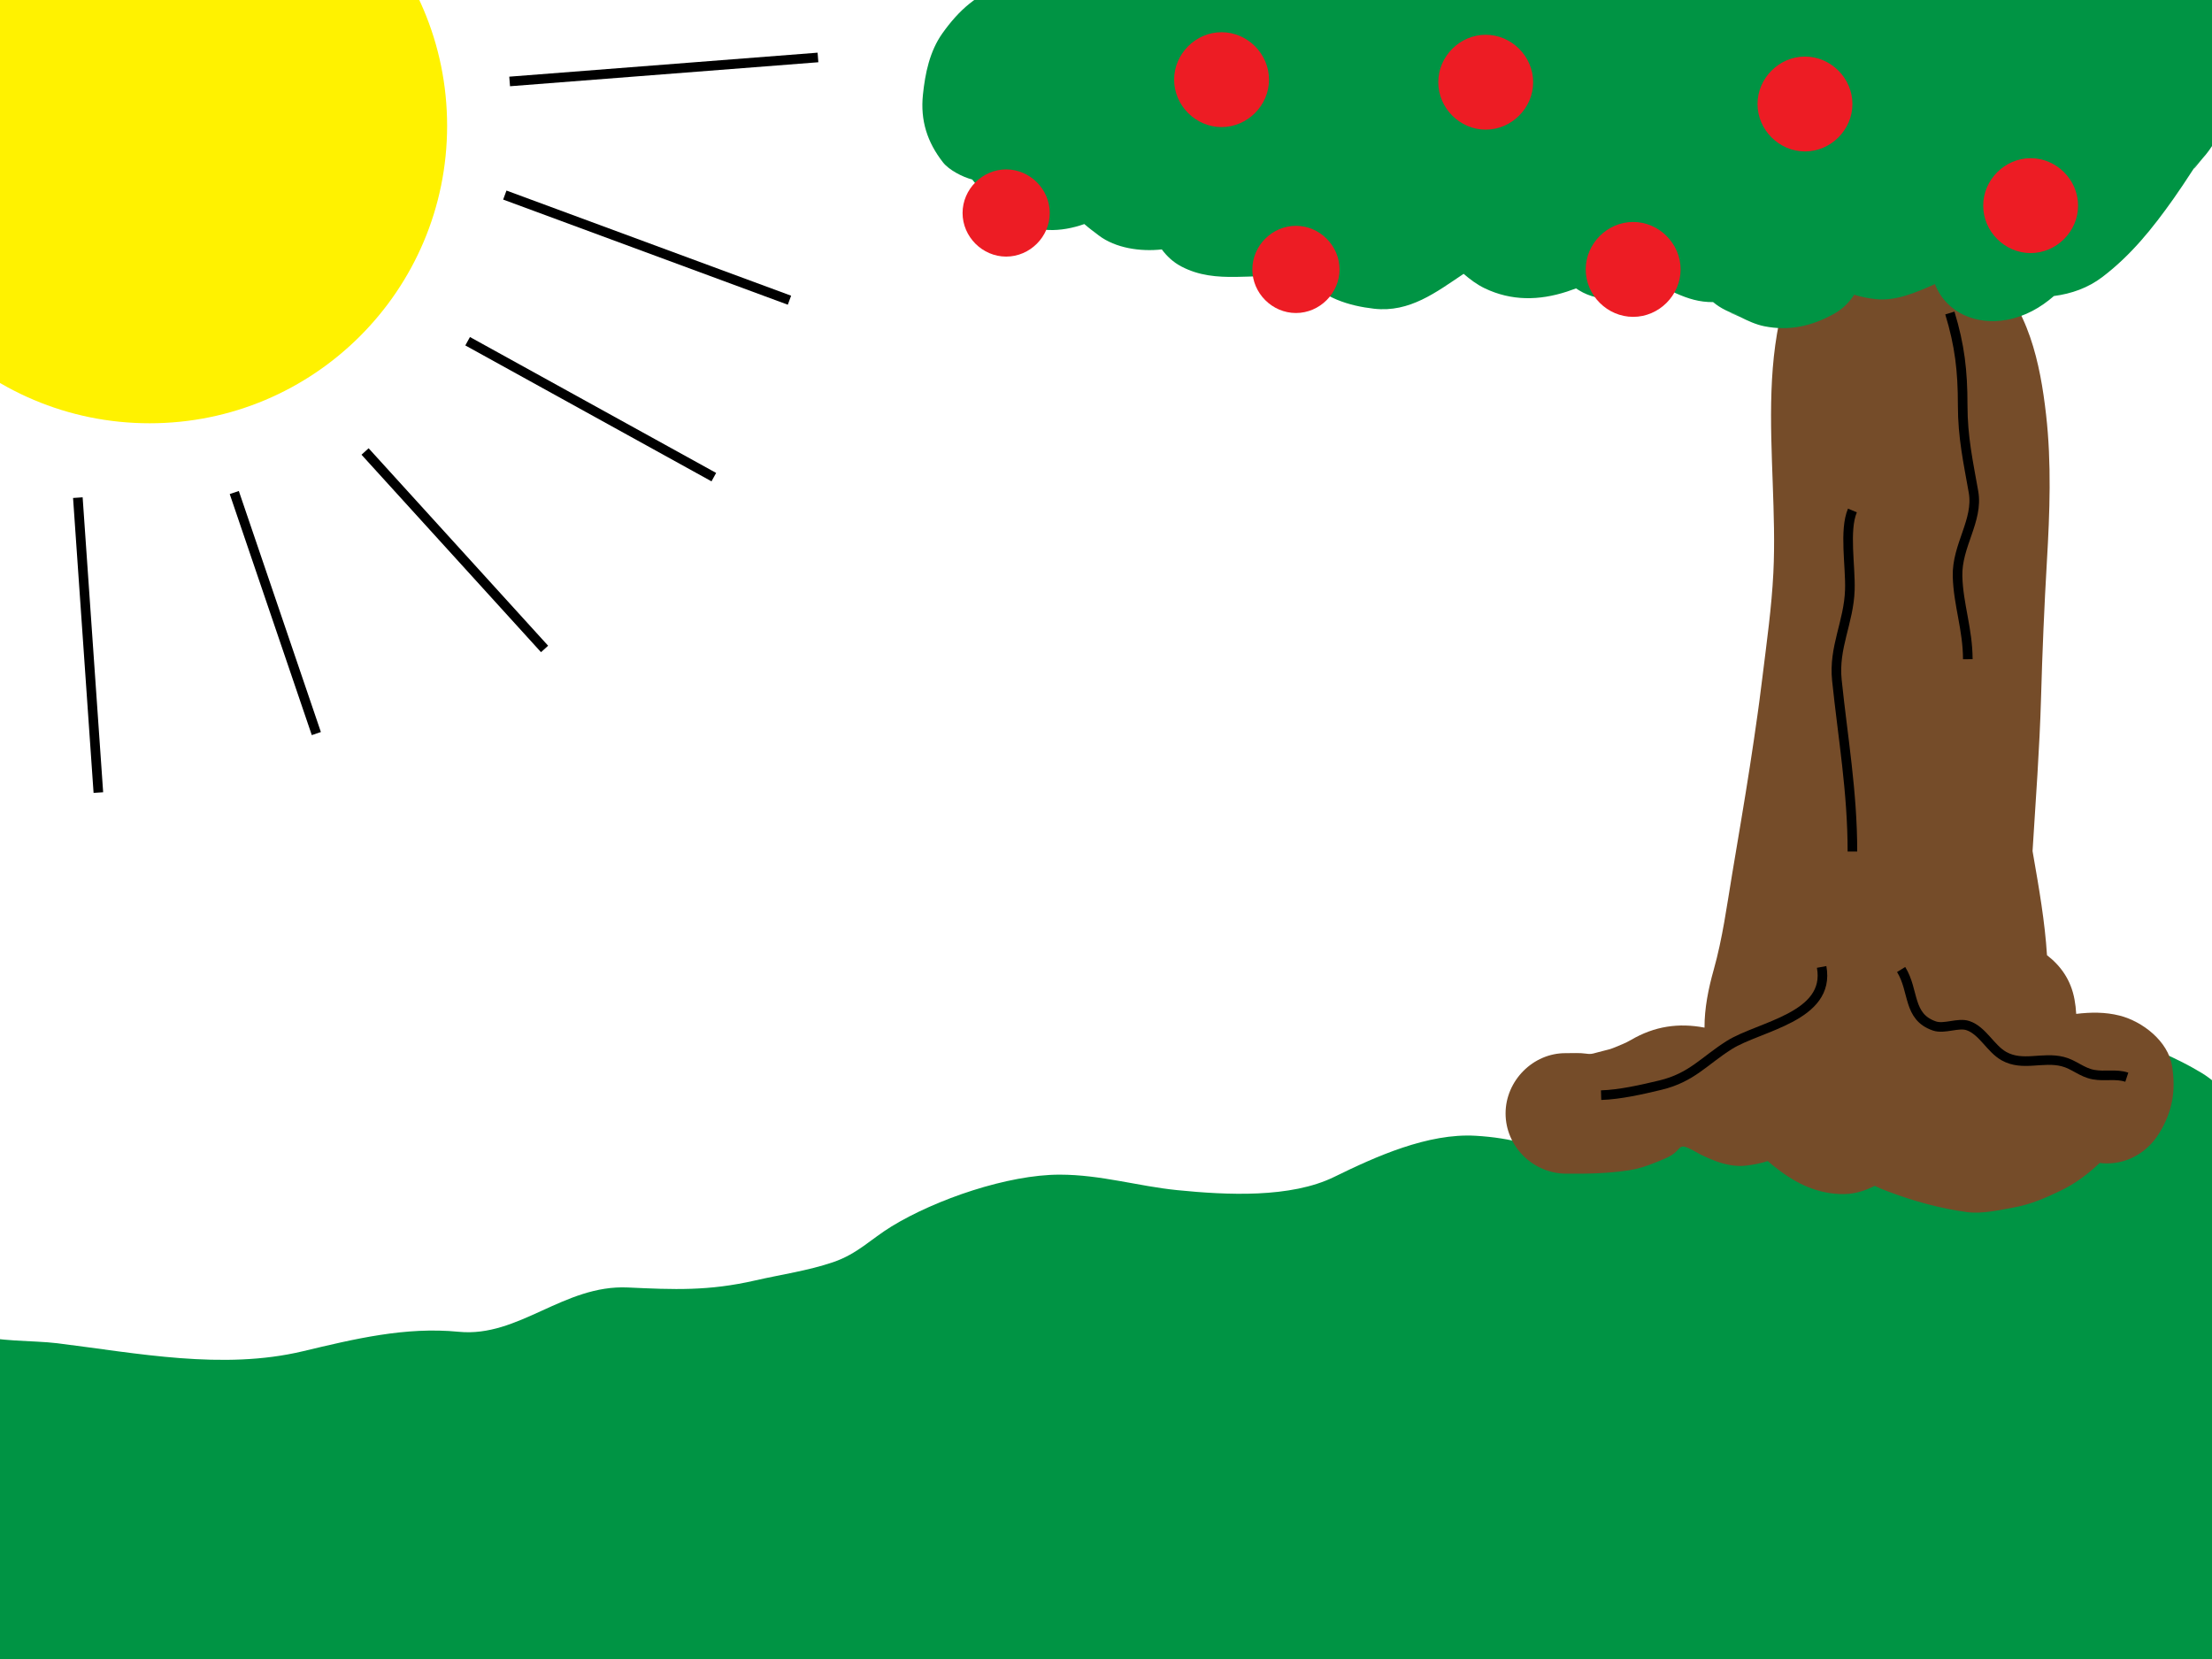
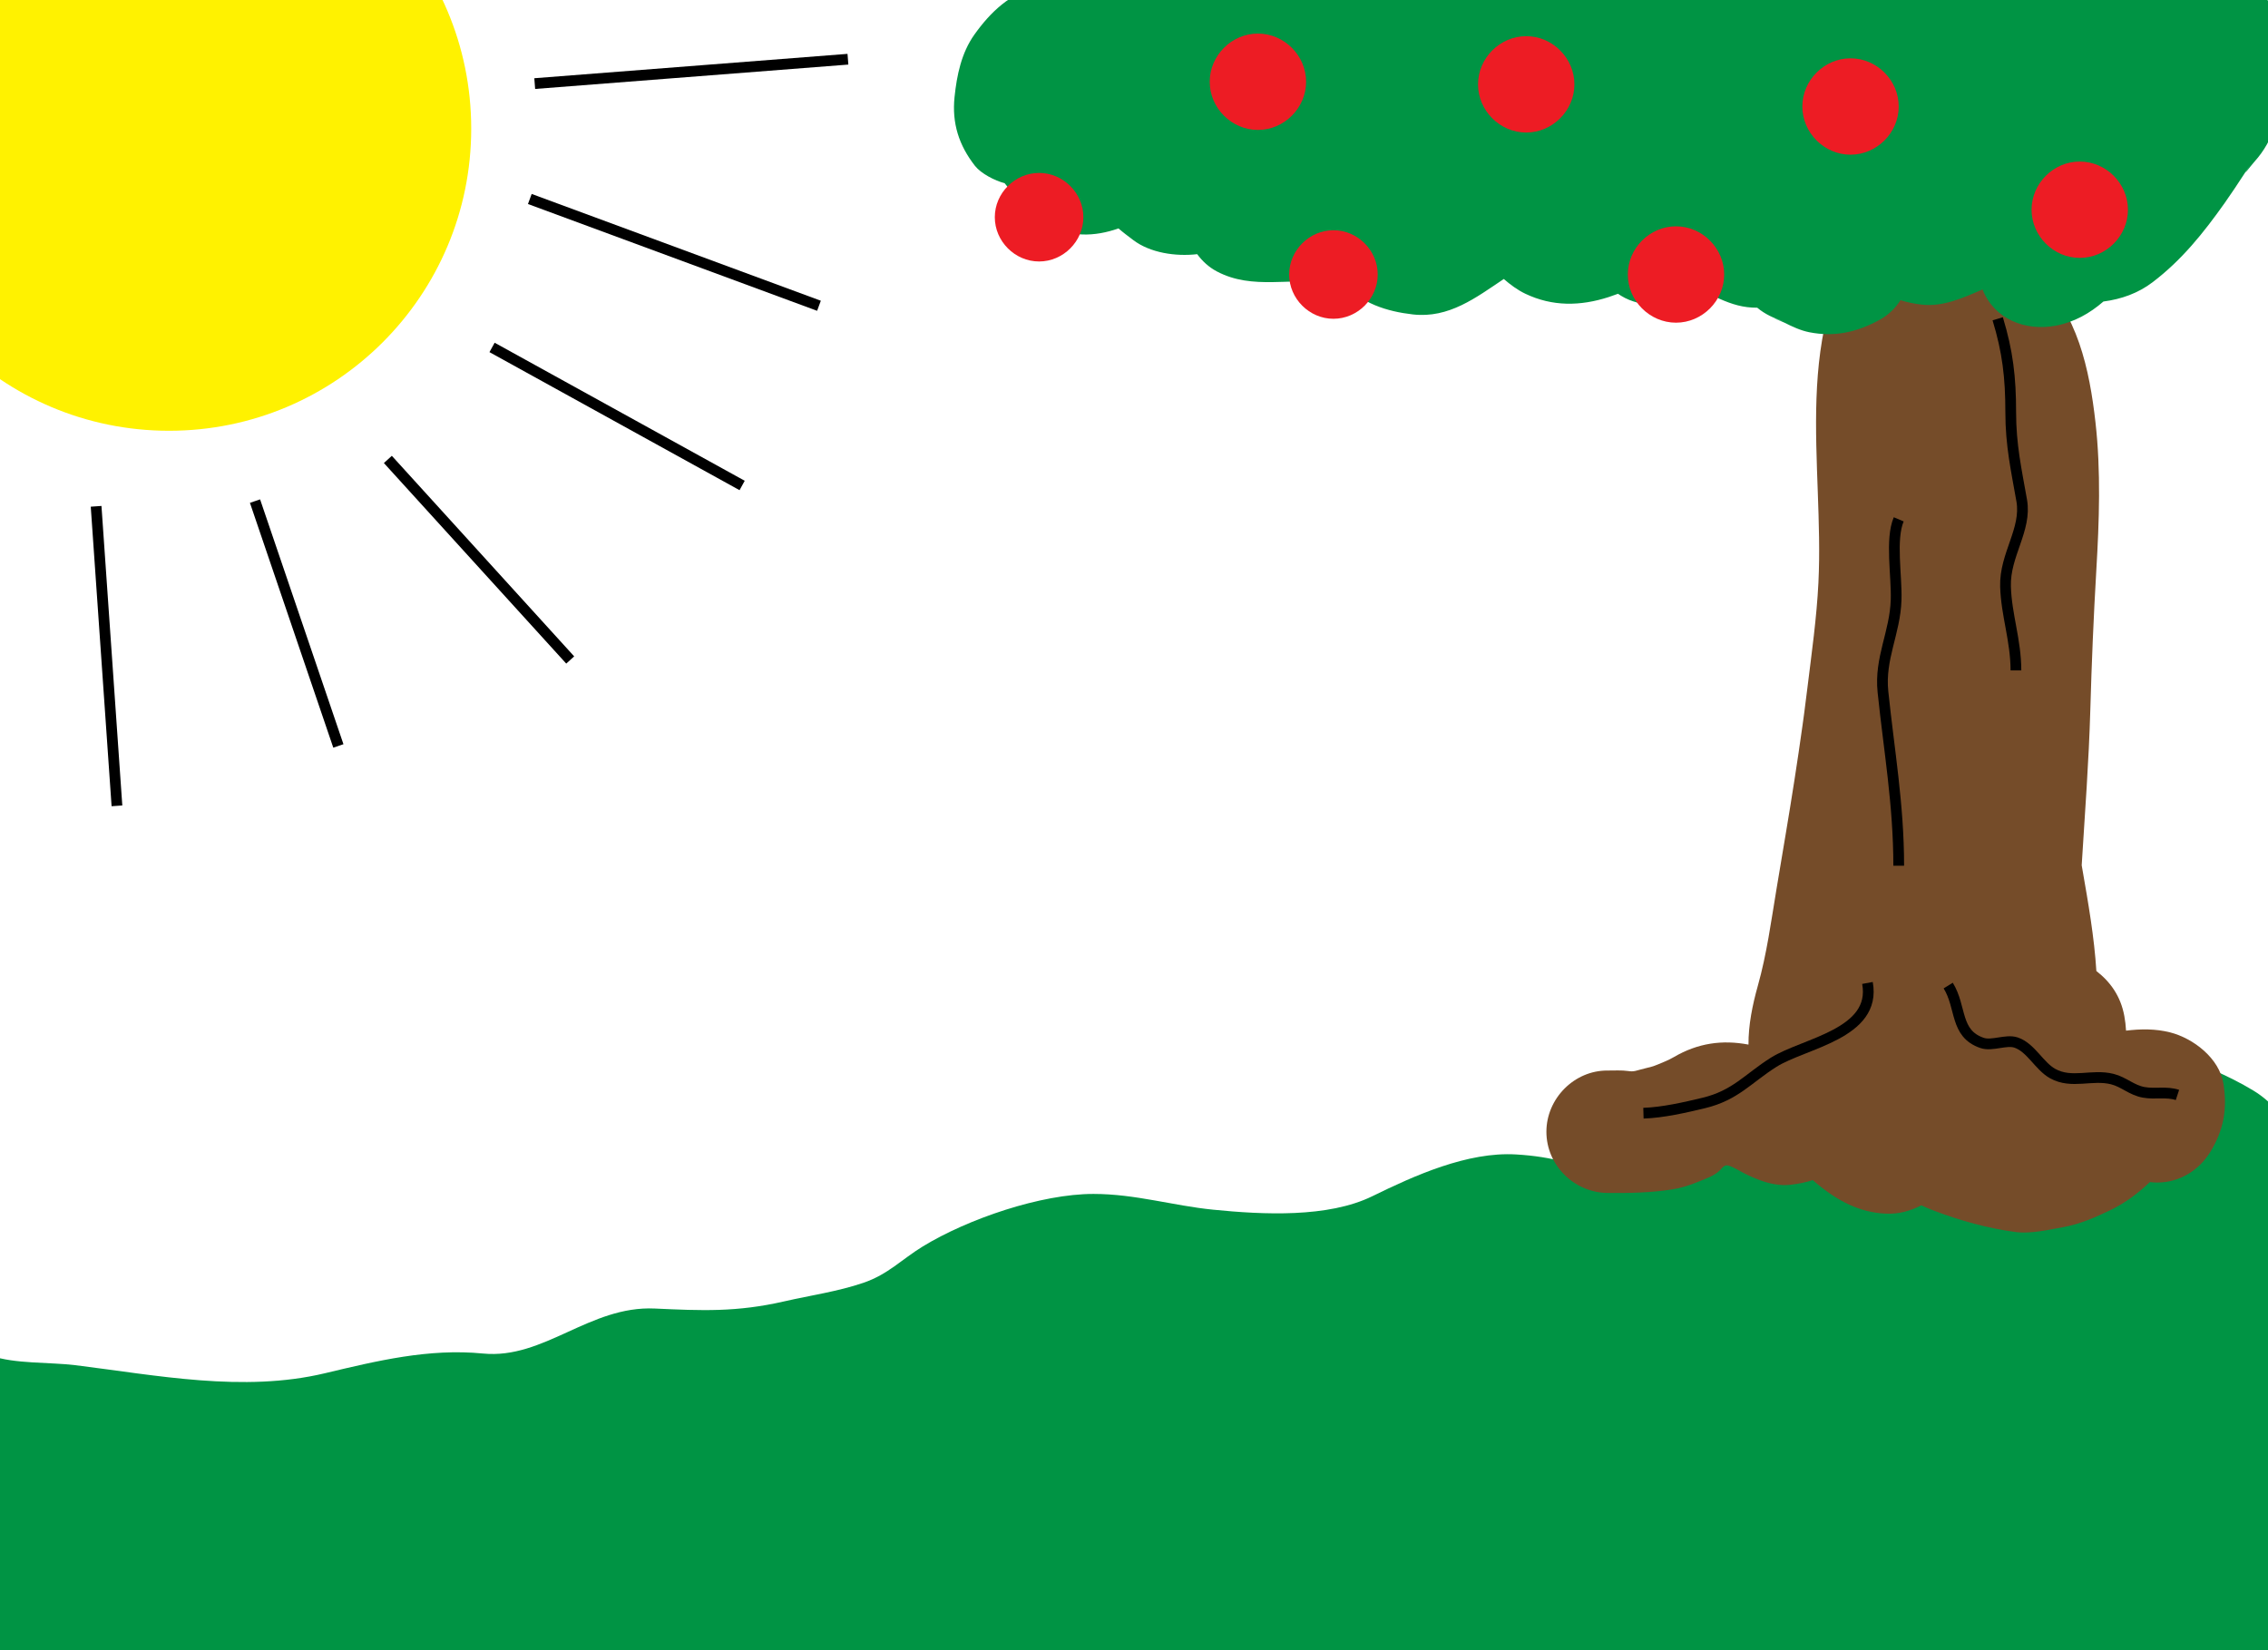
- <svg xmlns="http://www.w3.org/2000/svg" width="12in" height="9in">
+ <svg xmlns="http://www.w3.org/2000/svg" width="11in" height="8in">
  <g>
-     <path fill="#009444" d="m1190.462,781.856c2.807,-17.84 3.997,-36.067 3.979,-54.128c-0.036,-35.5 2.543,-71.164 -9.693,-104.706c-8.287,-22.716 -16.621,-51.322 -38.304,-64.341c-26.162,-15.709 -55.409,-23.021 -85.353,-26.966c-41.245,-5.434 -84.695,1.238 -124.419,12.654c-20.938,6.017 -42.717,13.851 -62.034,23.788c-15.244,7.844 -28.607,19.64 -42.006,30.411c-3.898,2.898 -7.874,5.697 -11.974,8.291c-0.856,-0.483 -1.714,-0.963 -2.579,-1.431c-16.245,-8.804 -31.155,-12.836 -49.539,-13.922c-24.868,-1.468 -52.067,10.82 -73.676,21.414c-22.712,11.133 -55.938,9.485 -81.685,6.907c-20.673,-2.069 -39.721,-8.047 -61.233,-8.075c-27.015,-0.033 -64.566,12.862 -87.59,26.939c-10.794,6.599 -17.74,14.31 -30.484,18.649c-13.135,4.474 -26.996,6.403 -40.483,9.492c-24.519,5.618 -42.376,4.785 -66.41,3.683c-33.448,-1.533 -56.736,26.146 -88.082,23.07c-27.79,-2.727 -54.348,3.75 -81.155,10.135c-41.758,9.946 -86.192,0.999 -127.824,-4.152c-12.944,-1.6 -31.454,-0.629 -43.186,-4.88c-5.679,20.184 -2.088,51.363 -0.948,73.387c0.879,16.964 2.709,31.564 2.226,48.513c-0.39,13.697 -16.032,45.965 -6.232,56.926c4.365,4.88 35.353,0.792 41.301,4.007c9.156,4.95 22.412,5.263 32.359,6.083c24.077,1.985 48.466,1.572 72.554,3.405c56.048,4.263 111.996,-3.312 167.868,-6.726c22.751,-1.39 45.684,-6.607 67.908,-7.169c26.548,-0.673 53.877,6.143 79.806,11.017c20.858,3.921 41.423,3.334 63.029,4.373c32.153,1.547 64.712,6.469 97.13,9.641c41.639,4.075 83.73,4.753 125.866,4.753c57.071,0 115.493,4.927 172.29,1.474c67.581,-4.111 137.839,0.629 203.289,-19.133c20.555,-6.205 42.948,-12.439 59.829,-26.365c19.706,-16.255 14.818,-30.306 20.378,-52.148c2.077,-8.168 3.754,-16.479 5.076,-24.873z" id="svg_5" />
-     <path fill="#754C29" d="m1131.205,555.187c-2.083,-12.992 -15.416,-23.254 -27.361,-26.276c-7.471,-1.891 -15.04,-1.798 -22.561,-0.883c-0.139,-2.573 -0.446,-5.095 -0.882,-7.487c-1.864,-10.23 -7.221,-17.583 -14.339,-23.087c-1.092,-17.461 -4.152,-34.883 -7.177,-52.241c-0.115,-0.66 -0.225,-1.321 -0.34,-1.981c1.644,-26.624 3.666,-53.228 4.423,-79.898c0.676,-23.827 1.664,-47.471 3.062,-71.275c1.486,-25.296 2.425,-50.844 -0.44,-76.08c-3.017,-26.566 -9.134,-56.434 -30.254,-74.989c-8.565,-7.523 -19.189,-11.192 -30.535,-8.071c-7.528,2.071 -14.81,7.43 -18.937,14.398c-6.231,-8.587 -15.127,-14.185 -26.142,-14.185c-14.104,0 -26.37,9.602 -30.263,23.042c-8.952,30.893 -7.343,64.033 -6.221,95.799c0.546,15.463 1.09,30.944 0.319,46.41c-0.895,17.956 -3.446,35.948 -5.633,53.784c-0.518,4.222 -1.06,8.441 -1.608,12.658c-0.079,0.594 -0.142,1.072 -0.194,1.458c-0.243,1.776 -0.485,3.554 -0.732,5.329c-1.28,9.218 -2.651,18.424 -4.075,27.621c-2.897,18.728 -6.122,37.406 -9.236,56.099c-2.773,16.634 -4.987,33.339 -9.552,49.59c-2.862,10.182 -4.863,20.272 -4.822,30.26c-13.476,-2.562 -26.013,-0.792 -38.359,6.448c-2.679,1.57 -5.371,2.584 -8.227,3.783c-2.03,0.853 -4.314,1.496 -6.453,1.958c-1.648,0.357 -3.247,0.911 -4.889,1.287c-1.43,0.327 -2.425,0.275 -3.813,0.069c-3.354,-0.494 -7.088,-0.219 -10.479,-0.247c-17.111,-0.143 -31.385,14.385 -31.385,31.385c0,17.218 14.278,31.242 31.385,31.385c11.292,0.095 21.749,-0.087 33,-1.79c4.558,-0.69 8.978,-2.123 13.234,-3.863c3.785,-1.547 8.518,-3.08 11.364,-5.994c0.922,-0.945 1.727,-2.246 3.123,-2.46c1.182,-0.181 2.619,0.56 3.65,1.022c2.158,0.966 4.051,2.246 6.158,3.276c2.451,1.197 4.944,2.313 7.506,3.251c5.007,1.831 10.373,2.986 15.72,2.367c4.186,-0.485 7.842,-1.233 11.412,-2.387c0.851,0.737 1.697,1.479 2.572,2.189c10.33,8.383 21.218,14.382 34.839,14.998c6.983,0.316 12.78,-1.487 18.278,-4.256c1.935,0.934 4.056,1.828 6.556,2.771c13.544,5.112 27.245,8.964 41.603,10.891c7.834,1.052 17.136,-1.134 24.655,-2.491c8.416,-1.521 16.542,-5.059 24.178,-8.754c7.543,-3.65 14.169,-8.645 20.168,-14.353c1.217,0.151 2.471,0.24 3.782,0.24c11.288,0 21.226,-6.074 27.101,-15.544c6.985,-11.266 8.904,-22.188 6.82,-35.179z" id="svg_6" />
-     <path fill="none" stroke-width="5" stroke-miterlimit="10" d="m964.73,265.851c-4.371,10.354 -0.934,28.973 -1.335,41.332c-0.553,17 -8.542,29.833 -6.747,47.11c3.116,29.987 8.083,57.929 8.083,89.184" id="svg_7" stroke="#000000" />
-     <path fill="none" stroke-width="5" stroke-miterlimit="10" d="m1015.48,163.015c5.137,16.867 6.678,30.035 6.678,48.01c0,16.853 2.898,29.609 5.63,45.18c2.624,14.957 -8.776,27.85 -8.302,44.072c0.43,14.719 5.29,27.41 5.342,43.035" id="svg_8" stroke="#000000" />
-     <path fill="none" stroke-width="5" stroke-miterlimit="10" d="m948.703,503.575c4.832,26.152 -32.595,30.868 -48.141,40.694c-13.099,8.279 -19.556,16.937 -35.769,20.844c-9.603,2.314 -21.174,4.951 -30.945,5.239" id="svg_9" stroke="#000000" />
-     <path fill="none" stroke-width="5" stroke-miterlimit="10" d="m990.105,504.911c6.935,11.229 3.309,24.601 17.327,29.408c5.158,1.77 12.331,-1.888 17.433,-0.195c7.654,2.54 11.814,12.033 18.8,15.919c9.758,5.428 20.042,0.188 30.544,2.814c5.975,1.493 9.875,5.676 16.135,6.806c5.927,1.07 11.567,-0.546 17.288,1.34" id="svg_10" stroke="#000000" />
-     <path fill="#009444" d="m1160.222,43.254c-0.455,-6.734 -1.656,-13.86 -3.922,-20.576c0.021,-0.199 0.041,-0.398 0.062,-0.602c1.937,-7.729 1.62,-15.372 -2.932,-23.145c-4.161,-7.104 -10.77,-11.954 -18.24,-14.133c-4.824,-6.106 -11.456,-10.694 -19.68,-12.533c-14.867,-3.324 -27.464,1.688 -40.827,7.394c-0.109,0.047 -0.219,0.096 -0.328,0.143c-7.432,-3.054 -14.035,-5.177 -22.814,-5.764c-7.531,-0.505 -15.389,1.617 -22.896,3.447c-5.111,-3.422 -10.771,-6.178 -16.783,-7.532c-12.426,-2.798 -23.807,-0.526 -35.207,4.637c-0.642,-0.431 -1.282,-0.872 -1.945,-1.276c-10.471,-6.372 -22.501,-6.767 -34.131,-4.115c-5.824,1.329 -11.534,3.798 -16.936,6.987c-7.292,-5.839 -15.661,-10.257 -24.737,-12.66c-14.147,-3.745 -27.221,-1.509 -40.308,4.143c-1.859,0.803 -3.65,1.722 -5.43,2.668c-6.118,-2.023 -11.673,-4.414 -19.059,-4.266c-11.909,0.24 -23.445,3.296 -34.51,7.42c-4.601,1.715 -9.16,3.53 -13.8,5.142c-0.999,0.347 -2.009,0.658 -3.023,0.954c-5.039,-1.173 -10.169,-1.872 -15.317,-2.449c-0.693,-0.078 -1.386,-0.155 -2.079,-0.232c6.811,1.06 5.373,0.903 -4.31,-0.471c-2.001,-0.111 -3.889,-0.076 -5.884,0.099c-6.114,0.538 -11.995,1.555 -17.823,3.384c-2.959,0.929 -5.867,2.01 -8.813,2.978c-0.29,-0.224 -0.582,-0.449 -0.871,-0.669c-4.113,-3.133 -8.344,-4.857 -13.275,-6.776c-13.156,-5.12 -26.351,-2.725 -37.376,4.605c-10.154,-1.925 -21.429,-0.16 -31.536,0.351c-2.17,0.109 -4.342,0.186 -6.515,0.252c-0.41,0.012 -0.741,0.031 -1.019,0.052c-3.441,-0.891 -6.808,-2.132 -10.225,-3.094c-5.988,-1.689 -12.475,-2.449 -18.673,-2.431c-9.649,0.029 -16.87,3.248 -25.526,6.911c-1.625,0.688 -3.213,1.478 -4.803,2.253c-13.434,-2.738 -25.3,0.593 -36.432,7.698c-6.284,-0.921 -12.51,-1.153 -18.87,0.454c-14.214,3.59 -24.36,13.218 -32.604,24.814c-6.662,9.369 -9.008,20.858 -10.167,32.007c-1.396,13.427 2.232,24.749 10.499,35.303c3.038,3.878 10.218,7.629 15.165,8.857c1.116,1.405 2.242,2.803 3.377,4.189c5.247,6.401 11.36,11.908 18.318,16.439c11.416,7.434 24.623,6.826 36.695,2.574c2.381,2.082 4.92,3.961 7.562,5.965c8.676,6.577 21.716,8.511 32.793,7.24c2.639,3.562 5.904,6.647 10.179,8.896c9.122,4.799 18.557,5.579 28.62,5.42c7.703,-0.122 15.359,-0.58 23.066,-0.478c4.117,0.055 8.076,-0.278 11.93,-0.916c0.402,0.518 0.794,1.04 1.209,1.553c8.69,10.752 22.479,14.943 35.581,16.42c18.518,2.087 32.353,-8.65 46.607,-18.174c3.36,2.918 7.018,5.639 10.982,7.535c13.906,6.654 28.232,6.447 42.786,1.731c1.608,-0.521 3.196,-1.098 4.781,-1.684c0.517,0.346 1.034,0.689 1.545,1.004c10.791,6.655 24.535,5.004 36.396,3.064c3.675,-0.354 7.35,-0.681 10.951,-1.585c0.634,-0.159 1.263,-0.341 1.89,-0.538c0.387,0.202 0.775,0.403 1.175,0.581c6.52,2.889 12.288,4.674 19.432,4.618c3.929,3.327 8.533,5.398 13.617,7.05c-9.931,-3.227 -2.296,-0.7 0.338,0.628c3.981,2.009 8.243,4.001 12.658,4.887c13.109,2.627 24.819,-0.067 36.388,-6.499c4.377,-2.433 7.88,-5.888 10.438,-9.916c3.637,1.138 7.409,1.891 11.15,2.293c10.647,1.145 20.942,-3.454 30.379,-7.572c0.179,-0.079 0.35,-0.17 0.529,-0.25c5.943,15.144 21.8,21.541 37.499,18.609c9.483,-1.771 17.536,-6.353 24.479,-12.399c9.18,-1.209 17.732,-4.199 25.236,-9.903c14.939,-11.356 26.119,-25.334 36.943,-40.618c3.369,-4.758 6.579,-9.629 9.762,-14.513c1.145,-1.758 2.299,-3.51 3.448,-5.263c-5.667,8.641 -0.013,0.859 2.125,-1.5c9.54,-10.532 13.988,-24.97 13.033,-39.118z" id="svg_11" />
-     <path fill="#ED1C24" d="m524.005,88.226c-12.376,0 -22.704,10.328 -22.704,22.704s10.327,22.704 22.704,22.704s22.704,-10.328 22.704,-22.704s-10.328,-22.704 -22.704,-22.704z" id="svg_12" />
-     <path fill="#ED1C24" d="m674.92,117.607c-12.376,0 -22.704,10.328 -22.704,22.704s10.328,22.704 22.704,22.704s22.704,-10.328 22.704,-22.704s-10.328,-22.704 -22.704,-22.704z" id="svg_13" />
-     <path fill="#ED1C24" d="m636.189,16.775c-13.469,0 -24.707,11.238 -24.707,24.707s11.239,24.707 24.707,24.707s24.707,-11.238 24.707,-24.707s-11.238,-24.707 -24.707,-24.707z" id="svg_14" />
-     <path fill="#ED1C24" d="m850.542,115.604c-13.469,0 -24.707,11.238 -24.707,24.707s11.238,24.707 24.707,24.707s24.707,-11.238 24.707,-24.707s-11.238,-24.707 -24.707,-24.707z" id="svg_15" />
-     <path fill="#ED1C24" d="m773.749,18.11c-13.469,0 -24.707,11.238 -24.707,24.707s11.238,24.707 24.707,24.707s24.707,-11.238 24.707,-24.707s-11.238,-24.707 -24.707,-24.707z" id="svg_16" />
-     <path fill="#ED1C24" d="m1057.549,82.389c-13.469,0 -24.707,11.238 -24.707,24.707s11.239,24.707 24.707,24.707s24.708,-11.238 24.708,-24.707s-11.239,-24.707 -24.708,-24.707z" id="svg_17" />
-     <path fill="#ED1C24" d="m940.022,29.462c-13.469,0 -24.707,11.238 -24.707,24.707s11.238,24.707 24.707,24.707s24.707,-11.238 24.707,-24.707s-11.239,-24.707 -24.707,-24.707z" id="svg_18" />
-     <path id="svg_19" d="m-76.986,65.517c0,-85.592 69.33,-154.922 154.921,-154.922c85.592,0 154.921,69.33 154.921,154.922c0,85.592 -69.33,154.921 -154.921,154.921c-85.592,0 -154.921,-69.33 -154.921,-154.921z" stroke-width="5" fill="#FFF200" />
-     <line fill="none" stroke-width="5" stroke-miterlimit="10" x1="40.543" y1="259.173" x2="51.227" y2="412.759" id="svg_20" stroke="#000000" />
-     <line fill="none" stroke-width="5" stroke-miterlimit="10" x1="122.01" y1="256.502" x2="164.747" y2="382.042" id="svg_21" stroke="#000000" />
-     <line fill="none" stroke-width="5" stroke-miterlimit="10" x1="190.122" y1="235.134" x2="283.609" y2="337.97" id="svg_22" stroke="#000000" />
-     <line fill="none" stroke-width="5" stroke-miterlimit="10" x1="243.543" y1="177.706" x2="371.754" y2="248.489" id="svg_23" stroke="#000000" />
-     <path fill="none" stroke="#000000" stroke-width="5" stroke-dasharray="null" stroke-linejoin="null" stroke-linecap="null" d="m262.905,101.587l148.244,54.757" id="svg_24" />
-     <path fill="none" stroke="#000000" stroke-width="5" d="m265.576,28.16l160.264,16.026" id="svg_25" transform="rotate(-10.16 345.708 36.1727)" />
+     <path id="svg_5" d="m1089.061,710.451c2.55,-16.202 3.63,-32.755 3.613,-49.157c-0.033,-32.24 2.309,-64.628 -8.803,-95.09c-7.526,-20.63 -15.094,-46.609 -34.786,-58.432c-23.759,-14.266 -50.32,-20.906 -77.514,-24.489c-37.457,-4.935 -76.917,1.124 -112.993,11.492c-19.016,5.464 -38.794,12.579 -56.337,21.604c-13.844,7.123 -25.98,17.837 -38.149,27.618c-3.54,2.632 -7.151,5.174 -10.875,7.529c-0.778,-0.439 -1.556,-0.874 -2.342,-1.3c-14.753,-7.995 -28.294,-11.657 -44.989,-12.643c-22.584,-1.333 -47.285,9.827 -66.91,19.447c-20.626,10.111 -50.801,8.614 -74.183,6.273c-18.774,-1.879 -36.073,-7.308 -55.609,-7.333c-24.534,-0.03 -58.637,11.681 -79.545,24.465c-9.802,5.993 -16.111,12.996 -27.684,16.937c-11.929,4.063 -24.517,5.815 -36.765,8.62c-22.267,5.103 -38.484,4.346 -60.311,3.345c-30.377,-1.392 -51.525,23.744 -79.993,20.951c-25.237,-2.477 -49.357,3.406 -73.702,9.205c-37.923,9.032 -78.277,0.907 -116.084,-3.771c-11.755,-1.453 -28.566,-0.571 -39.22,-4.432c-5.157,18.33 -1.896,46.646 -0.861,66.648c0.798,15.406 2.46,28.665 2.022,44.058c-0.354,12.439 -14.559,41.744 -5.659,51.698c3.964,4.432 32.106,0.719 37.508,3.639c8.315,4.495 20.353,4.78 29.387,5.525c21.866,1.802 44.015,1.428 65.891,3.092c50.901,3.871 101.711,-3.008 152.451,-6.108c20.661,-1.263 41.489,-6 61.671,-6.511c24.11,-0.611 48.929,5.579 72.477,10.005c18.943,3.561 37.618,3.028 57.241,3.971c29.2,1.405 58.769,5.875 88.21,8.756c37.815,3.701 76.04,4.317 114.306,4.317c51.83,0 104.886,4.474 156.467,1.339c61.374,-3.733 125.18,0.571 184.619,-17.376c18.667,-5.635 39.004,-11.297 54.334,-23.943c17.896,-14.762 13.457,-27.523 18.506,-47.359c1.886,-7.418 3.409,-14.966 4.61,-22.589z" fill="#009444" />
+     <path id="svg_6" d="m1035.246,504.599c-1.892,-11.799 -14,-21.118 -24.848,-23.863c-6.785,-1.717 -13.658,-1.633 -20.489,-0.802c-0.126,-2.337 -0.405,-4.627 -0.801,-6.799c-1.693,-9.291 -6.558,-15.969 -13.023,-20.967c-0.992,-15.857 -3.771,-31.679 -6.518,-47.443c-0.104,-0.599 -0.205,-1.199 -0.309,-1.799c1.493,-24.179 3.329,-48.339 4.017,-72.56c0.614,-21.639 1.511,-43.112 2.781,-64.729c1.35,-22.973 2.203,-46.174 -0.399,-69.093c-2.74,-24.126 -8.295,-51.251 -27.475,-68.102c-7.778,-6.832 -17.426,-10.164 -27.731,-7.329c-6.837,1.881 -13.45,6.747 -17.197,13.076c-5.659,-7.799 -13.738,-12.882 -23.741,-12.882c-12.809,0 -23.948,8.721 -27.484,20.926c-8.13,28.056 -6.669,58.153 -5.65,87.001c0.496,14.043 0.99,28.102 0.29,42.148c-0.813,16.307 -3.129,32.647 -5.116,48.845c-0.471,3.834 -0.963,7.665 -1.46,11.496c-0.072,0.54 -0.129,0.974 -0.176,1.324c-0.221,1.613 -0.44,3.227 -0.664,4.839c-1.162,8.371 -2.408,16.732 -3.701,25.085c-2.631,17.008 -5.56,33.97 -8.388,50.947c-2.518,15.106 -4.529,30.277 -8.675,45.035c-2.599,9.247 -4.416,18.41 -4.38,27.481c-12.238,-2.326 -23.624,-0.719 -34.836,5.856c-2.433,1.426 -4.878,2.347 -7.471,3.436c-1.844,0.775 -3.918,1.359 -5.861,1.778c-1.497,0.324 -2.948,0.827 -4.44,1.169c-1.299,0.297 -2.203,0.25 -3.463,0.063c-3.046,-0.449 -6.437,-0.199 -9.516,-0.224c-15.539,-0.13 -28.503,13.064 -28.503,28.502c0,15.636 12.967,28.373 28.503,28.503c10.255,0.086 19.752,-0.079 29.969,-1.625c4.14,-0.627 8.153,-1.928 12.018,-3.509c3.437,-1.405 7.736,-2.797 10.32,-5.444c0.837,-0.859 1.568,-2.04 2.836,-2.234c1.074,-0.165 2.379,0.508 3.315,0.928c1.96,0.877 3.679,2.04 5.593,2.975c2.226,1.087 4.49,2.101 6.816,2.952c4.547,1.663 9.42,2.712 14.277,2.149c3.801,-0.44 7.122,-1.119 10.364,-2.167c0.773,0.67 1.542,1.343 2.336,1.988c9.382,7.613 19.269,13.061 31.639,13.621c6.342,0.287 11.606,-1.35 16.599,-3.866c1.757,0.848 3.684,1.66 5.954,2.517c12.3,4.643 24.743,8.141 37.782,9.891c7.115,0.956 15.562,-1.03 22.391,-2.262c7.643,-1.381 15.023,-4.594 21.958,-7.95c6.85,-3.315 12.868,-7.851 18.316,-13.035c1.105,0.137 2.244,0.218 3.435,0.218c10.251,0 19.277,-5.516 24.612,-14.117c6.343,-10.232 8.086,-20.151 6.194,-31.948z" fill="#754C29" />
+     <path stroke="#000000" id="svg_7" d="m884.06,241.835c-3.97,9.403 -0.848,26.312 -1.213,37.536c-0.502,15.439 -7.758,27.093 -6.128,42.783c2.83,27.233 7.34,52.608 7.34,80.993" stroke-miterlimit="10" stroke-width="5" fill="none" />
+     <path stroke="#000000" id="svg_8" d="m930.149,148.444c4.665,15.318 6.065,27.276 6.065,43.601c0,15.305 2.632,26.889 5.113,41.03c2.383,13.583 -7.97,25.292 -7.539,40.025c0.391,13.367 4.804,24.893 4.851,39.083" stroke-miterlimit="10" stroke-width="5" fill="none" />
+     <path stroke="#000000" id="svg_9" d="m869.505,457.727c4.388,23.751 -29.601,28.033 -43.719,36.956c-11.896,7.519 -17.76,15.382 -32.484,18.929c-8.721,2.102 -19.229,4.496 -28.103,4.758" stroke-miterlimit="10" stroke-width="5" fill="none" />
+     <path stroke="#000000" id="svg_10" d="m907.104,458.94c6.298,10.198 3.005,22.341 15.736,26.708c4.684,1.607 11.199,-1.715 15.832,-0.177c6.951,2.307 10.729,10.928 17.074,14.457c8.861,4.929 18.202,0.171 27.739,2.556c5.426,1.356 8.968,5.155 14.653,6.181c5.383,0.972 10.505,-0.496 15.701,1.217" stroke-miterlimit="10" stroke-width="5" fill="none" />
+     <path id="svg_11" d="m1061.598,39.681c-0.413,-6.115 -1.504,-12.587 -3.562,-18.687c0.019,-0.181 0.037,-0.361 0.056,-0.547c1.759,-7.019 1.471,-13.96 -2.663,-21.019c-3.779,-6.451 -9.781,-10.856 -16.565,-12.835c-4.381,-5.545 -10.404,-9.711 -17.873,-11.382c-13.502,-3.019 -24.942,1.533 -37.078,6.715c-0.099,0.042 -0.199,0.087 -0.298,0.13c-6.75,-2.774 -12.746,-4.701 -20.718,-5.235c-6.84,-0.458 -13.976,1.469 -20.794,3.13c-4.642,-3.107 -9.782,-5.611 -15.242,-6.841c-11.285,-2.541 -21.621,-0.478 -31.974,4.211c-0.583,-0.392 -1.164,-0.792 -1.766,-1.158c-9.509,-5.787 -20.435,-6.146 -30.996,-3.737c-5.289,1.207 -10.474,3.449 -15.38,6.346c-6.622,-5.303 -14.222,-9.315 -22.465,-11.497c-12.848,-3.401 -24.721,-1.37 -36.606,3.762c-1.688,0.729 -3.315,1.563 -4.931,2.423c-5.556,-1.838 -10.601,-4.009 -17.309,-3.874c-10.815,0.218 -21.292,2.993 -31.341,6.739c-4.178,1.557 -8.319,3.206 -12.532,4.67c-0.907,0.315 -1.824,0.598 -2.745,0.866c-4.576,-1.065 -9.235,-1.7 -13.91,-2.224c-0.629,-0.07 -1.259,-0.141 -1.888,-0.211c6.186,0.963 4.88,0.82 -3.914,-0.428c-1.817,-0.101 -3.532,-0.069 -5.344,0.09c-5.553,0.489 -10.893,1.412 -16.186,3.073c-2.688,0.844 -5.328,1.825 -8.004,2.705c-0.263,-0.204 -0.529,-0.408 -0.791,-0.608c-3.736,-2.845 -7.578,-4.411 -12.056,-6.154c-11.948,-4.65 -23.931,-2.474 -33.944,4.182c-9.222,-1.748 -19.461,-0.146 -28.64,0.319c-1.971,0.099 -3.943,0.169 -5.917,0.229c-0.372,0.011 -0.673,0.028 -0.925,0.047c-3.125,-0.809 -6.183,-1.936 -9.286,-2.81c-5.438,-1.534 -11.329,-2.224 -16.958,-2.207c-8.763,0.027 -15.321,2.95 -23.182,6.277c-1.476,0.625 -2.918,1.343 -4.362,2.046c-12.2,-2.486 -22.977,0.539 -33.086,6.991c-5.706,-0.837 -11.361,-1.047 -17.137,0.412c-12.909,3.26 -22.123,12.004 -29.61,22.535c-6.05,8.508 -8.181,18.943 -9.234,29.068c-1.267,12.194 2.027,22.476 9.534,32.061c2.759,3.522 9.28,6.928 13.772,8.044c1.014,1.276 2.036,2.546 3.067,3.805c4.766,5.813 10.317,10.814 16.636,14.929c10.368,6.751 22.362,6.199 33.325,2.337c2.163,1.891 4.468,3.597 6.867,5.417c7.879,5.973 19.722,7.73 29.781,6.575c2.397,3.235 5.362,6.036 9.245,8.079c8.284,4.358 16.853,5.066 25.992,4.922c6.996,-0.11 13.948,-0.526 20.948,-0.434c3.739,0.05 7.334,-0.252 10.835,-0.832c0.365,0.471 0.722,0.945 1.098,1.411c7.892,9.765 20.415,13.571 32.313,14.912c16.818,1.896 29.382,-7.856 42.327,-16.505c3.052,2.65 6.374,5.121 9.973,6.843c12.629,6.042 25.639,5.854 38.857,1.572c1.46,-0.473 2.902,-0.997 4.342,-1.529c0.469,0.314 0.939,0.626 1.403,0.912c9.8,6.044 22.282,4.545 33.053,2.782c3.338,-0.321 6.675,-0.619 9.946,-1.44c0.576,-0.144 1.147,-0.309 1.716,-0.489c0.352,0.183 0.704,0.366 1.067,0.528c5.921,2.623 11.16,4.245 17.647,4.194c3.568,3.021 7.749,4.903 12.366,6.403c-9.019,-2.93 -2.085,-0.636 0.307,0.57c3.616,1.824 7.486,3.634 11.496,4.438c11.906,2.386 22.54,-0.061 33.046,-5.902c3.975,-2.21 7.156,-5.348 9.48,-9.006c3.303,1.033 6.729,1.717 10.126,2.082c9.669,1.039 19.019,-3.137 27.589,-6.877c0.162,-0.072 0.318,-0.154 0.48,-0.227c5.397,13.753 19.798,19.563 34.055,16.9c8.612,-1.608 15.925,-5.77 22.231,-11.26c8.337,-1.098 16.103,-3.813 22.919,-8.994c13.567,-10.313 23.72,-23.007 33.551,-36.887c3.06,-4.321 5.975,-8.745 8.866,-13.18c1.04,-1.596 2.088,-3.187 3.132,-4.78c-5.146,7.847 -0.012,0.78 1.93,-1.362c8.664,-9.565 12.704,-22.677 11.836,-35.525l0,0z" fill="#009444" />
+     <path id="svg_12" d="m483.81,80.523c-11.24,0 -20.619,9.379 -20.619,20.619s9.379,20.619 20.619,20.619s20.619,-9.379 20.619,-20.619s-9.379,-20.619 -20.619,-20.619z" fill="#ED1C24" />
+     <path id="svg_13" d="m620.865,107.206c-11.24,0 -20.619,9.379 -20.619,20.619s9.379,20.619 20.619,20.619s20.619,-9.379 20.619,-20.619s-9.379,-20.619 -20.619,-20.619z" fill="#ED1C24" />
+     <path id="svg_14" d="m585.692,15.634c-12.232,0 -22.438,10.206 -22.438,22.438s10.206,22.438 22.438,22.438s22.438,-10.206 22.438,-22.438s-10.206,-22.438 -22.438,-22.438z" fill="#ED1C24" />
+     <path id="svg_15" d="m780.359,105.387c-12.232,0 -22.438,10.206 -22.438,22.438s10.206,22.438 22.438,22.438s22.438,-10.206 22.438,-22.438s-10.206,-22.438 -22.438,-22.438z" fill="#ED1C24" />
+     <path id="svg_16" d="m710.618,16.847c-12.232,0 -22.438,10.206 -22.438,22.438s10.206,22.438 22.438,22.438s22.438,-10.206 22.438,-22.438s-10.206,-22.438 -22.438,-22.438z" fill="#ED1C24" />
+     <path id="svg_17" d="m968.355,75.222c-12.232,0 -22.438,10.206 -22.438,22.438s10.207,22.438 22.438,22.438s22.438,-10.206 22.438,-22.438s-10.207,-22.438 -22.438,-22.438z" fill="#ED1C24" />
+     <path id="svg_18" d="m861.621,27.156c-12.232,0 -22.438,10.206 -22.438,22.438s10.206,22.438 22.438,22.438s22.438,-10.206 22.438,-22.438s-10.206,-22.438 -22.438,-22.438z" fill="#ED1C24" />
+     <path fill="#FFF200" stroke-width="5" d="m-61.986,59.899c0,-77.731 62.962,-140.694 140.694,-140.694c77.731,0 140.694,62.962 140.694,140.694c0,77.731 -62.962,140.694 -140.694,140.694c-77.731,0 -140.694,-62.962 -140.694,-140.694z" id="svg_19" />
+     <line stroke="#000000" id="svg_20" y2="375.252" x2="54.452" y1="235.771" x1="44.749" stroke-miterlimit="10" stroke-width="5" fill="none" />
+     <line stroke="#000000" id="svg_21" y2="347.355" x2="157.547" y1="233.345" x1="118.735" stroke-miterlimit="10" stroke-width="5" fill="none" />
+     <line stroke="#000000" id="svg_22" y2="307.331" x2="265.493" y1="213.939" x1="180.591" stroke-miterlimit="10" stroke-width="5" fill="none" />
+     <line stroke="#000000" id="svg_23" y2="226.068" x2="345.543" y1="161.785" x1="229.106" stroke-miterlimit="10" stroke-width="5" fill="none" />
+     <path stroke="#000000" id="svg_24" d="m246.69,92.657l134.629,49.728" stroke-linecap="null" stroke-linejoin="null" stroke-dasharray="null" stroke-width="5" fill="none" />
+     <path stroke="#000000" id="svg_25" d="m248.973,38.924l145.83,-11.348" stroke-width="5" fill="none" />
  </g>
</svg>
